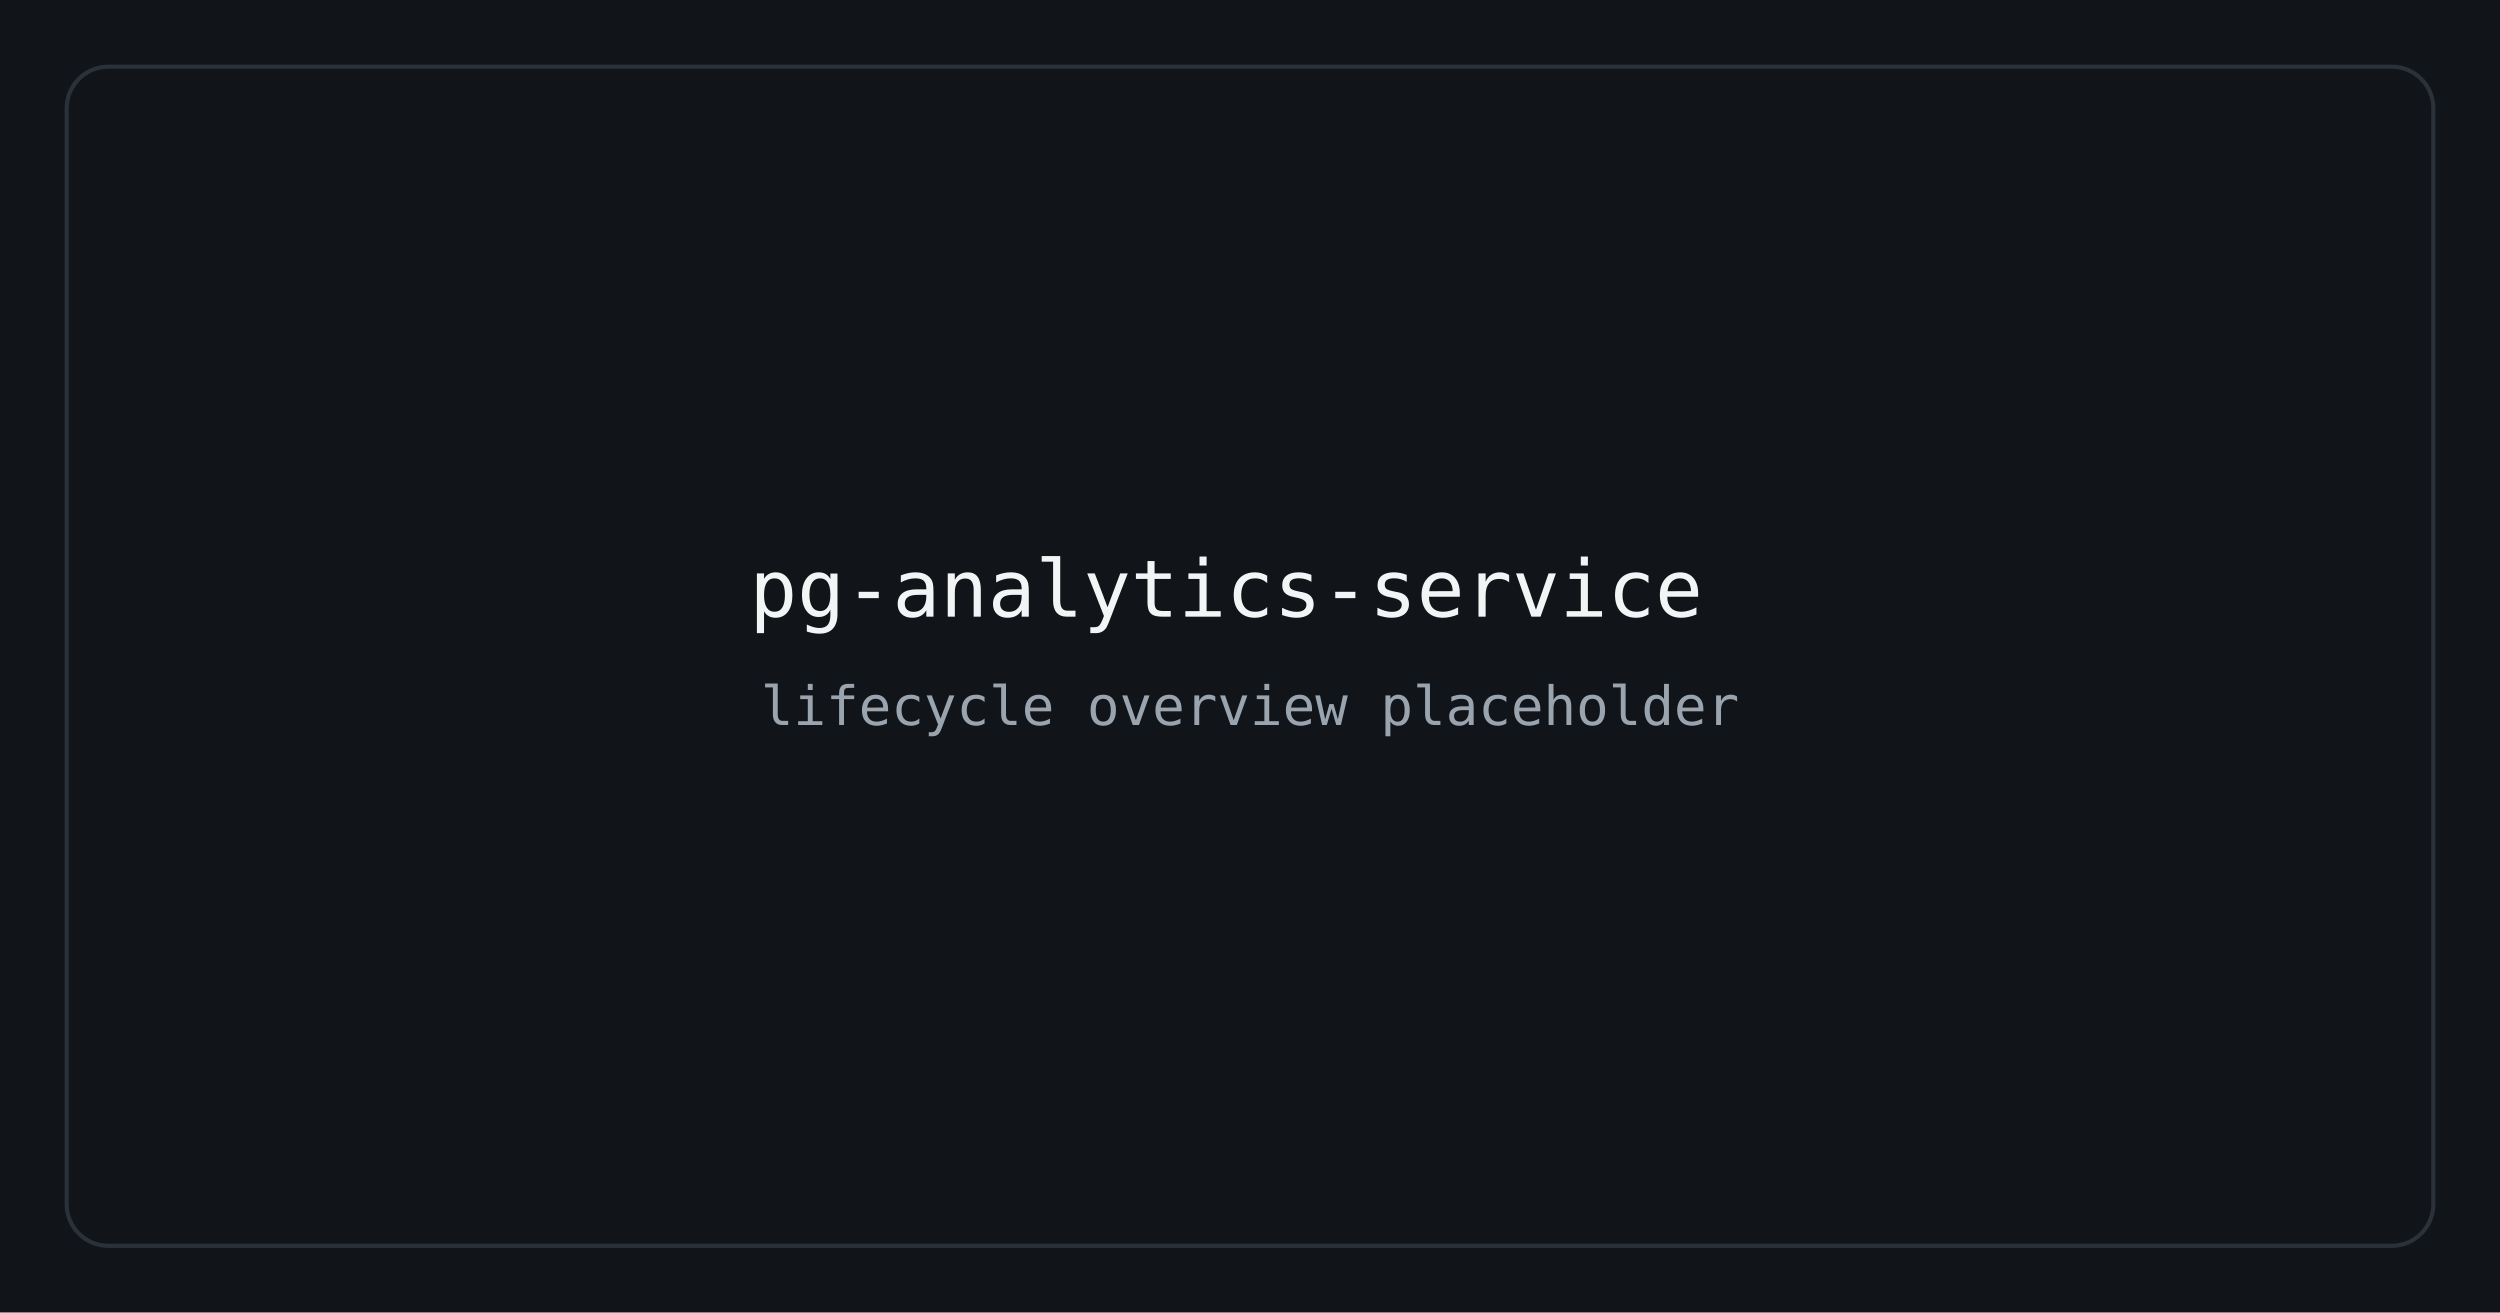
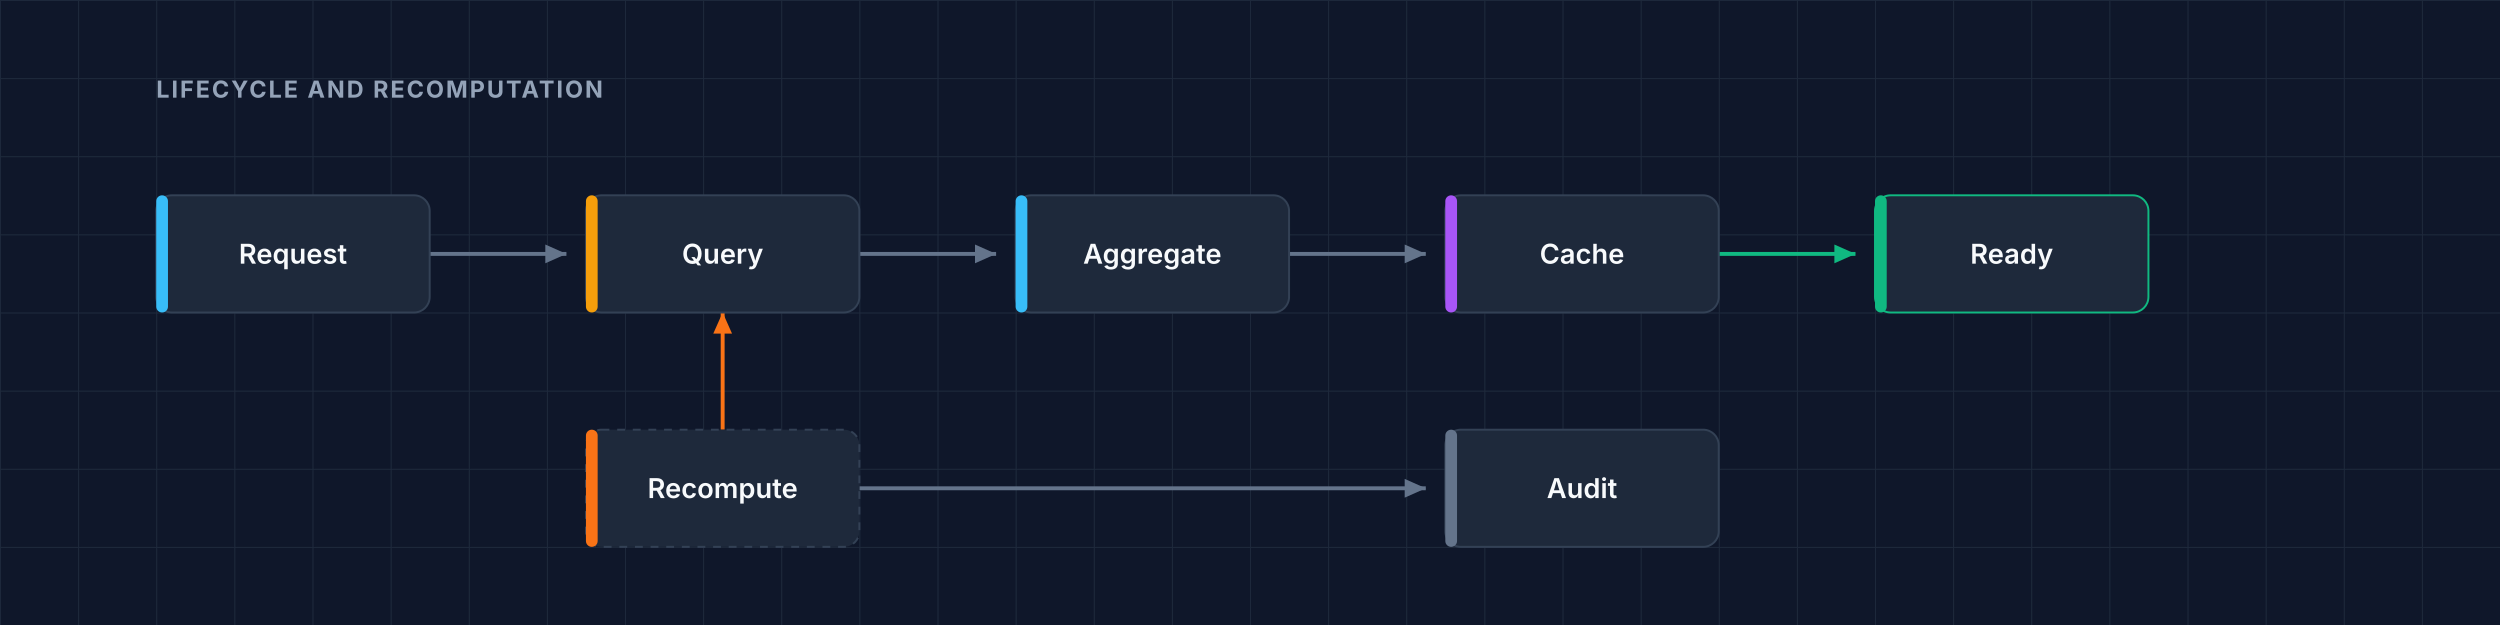
- <svg xmlns="http://www.w3.org/2000/svg" viewBox="0 0 1200 630" role="img" aria-labelledby="title desc">
-   <rect width="1200" height="630" fill="#111418" />
-   <rect x="32" y="32" width="1136" height="566" rx="20" fill="none" stroke="#2a3139" stroke-width="2" />
-   <text x="600" y="296" fill="#f3f4f6" font-family="ui-monospace, SFMono-Regular, Menlo, monospace" font-size="38" text-anchor="middle">
-     <tspan x="600" dy="0">pg-analytics-service</tspan>
-     <tspan x="600" dy="52" fill="#9aa4af" font-size="26">lifecycle overview placeholder</tspan>
-   </text>
+ <svg xmlns="http://www.w3.org/2000/svg" viewBox="0 0 1280 320" width="1280" height="320">
+   <defs>
+     <pattern id="lc-grid" width="40" height="40" patternUnits="userSpaceOnUse">
+       <path d="M 40 0 L 0 0 0 40" fill="none" stroke="#1E293B" stroke-width="1" />
+     </pattern>
+     <marker id="arrow-neutral" viewBox="0 0 10 10" refX="9" refY="5" markerWidth="6" markerHeight="6" orient="auto">
+       <path d="M 0 1 L 9 5 L 0 9 z" fill="#64748B" />
+     </marker>
+     <marker id="arrow-success" viewBox="0 0 10 10" refX="9" refY="5" markerWidth="6" markerHeight="6" orient="auto">
+       <path d="M 0 1 L 9 5 L 0 9 z" fill="#10B981" />
+     </marker>
+     <marker id="arrow-recompute" viewBox="0 0 10 10" refX="9" refY="5" markerWidth="6" markerHeight="6" orient="auto">
+       <path d="M 0 1 L 9 5 L 0 9 z" fill="#F97316" />
+     </marker>
+   </defs>
+   <rect width="1280" height="320" fill="#0F172A" />
+   <rect width="1280" height="320" fill="url(#lc-grid)" />
+   <text x="80" y="50" fill="#94A3B8" font-size="12" font-family="system-ui, -apple-system, sans-serif" font-weight="700" letter-spacing="1">LIFECYCLE AND RECOMPUTATION</text>
+   <path d="M 220 130 L 290 130" stroke="#64748B" stroke-width="2" marker-end="url(#arrow-neutral)" />
+   <path d="M 440 130 L 510 130" stroke="#64748B" stroke-width="2" marker-end="url(#arrow-neutral)" />
+   <path d="M 660 130 L 730 130" stroke="#64748B" stroke-width="2" marker-end="url(#arrow-neutral)" />
+   <path d="M 880 130 L 950 130" stroke="#10B981" stroke-width="2" marker-end="url(#arrow-success)" />
+   <path d="M 370 220 L 370 160" stroke="#F97316" stroke-width="2" marker-end="url(#arrow-recompute)" />
+   <path d="M 440 250 L 730 250" stroke="#64748B" stroke-width="2" marker-end="url(#arrow-neutral)" />
+   <g transform="translate(80, 100)">
+     <rect width="140" height="60" fill="#1E293B" stroke="#334155" stroke-width="1" rx="8" />
+     <rect width="6" height="60" fill="#38BDF8" rx="3" />
+     <text x="70" y="35" fill="#F8FAFC" font-size="14" font-family="system-ui, -apple-system, sans-serif" font-weight="600" text-anchor="middle">Request</text>
+   </g>
+   <g transform="translate(300, 100)">
+     <rect width="140" height="60" fill="#1E293B" stroke="#334155" stroke-width="1" rx="8" />
+     <rect width="6" height="60" fill="#F59E0B" rx="3" />
+     <text x="70" y="35" fill="#F8FAFC" font-size="14" font-family="system-ui, -apple-system, sans-serif" font-weight="600" text-anchor="middle">Query</text>
+   </g>
+   <g transform="translate(520, 100)">
+     <rect width="140" height="60" fill="#1E293B" stroke="#334155" stroke-width="1" rx="8" />
+     <rect width="6" height="60" fill="#38BDF8" rx="3" />
+     <text x="70" y="35" fill="#F8FAFC" font-size="14" font-family="system-ui, -apple-system, sans-serif" font-weight="600" text-anchor="middle">Aggregate</text>
+   </g>
+   <g transform="translate(740, 100)">
+     <rect width="140" height="60" fill="#1E293B" stroke="#334155" stroke-width="1" rx="8" />
+     <rect width="6" height="60" fill="#A855F7" rx="3" />
+     <text x="70" y="35" fill="#F8FAFC" font-size="14" font-family="system-ui, -apple-system, sans-serif" font-weight="600" text-anchor="middle">Cache</text>
+   </g>
+   <g transform="translate(960, 100)">
+     <rect width="140" height="60" fill="#1E293B" stroke="#10B981" stroke-width="1" rx="8" />
+     <rect width="6" height="60" fill="#10B981" rx="3" />
+     <text x="70" y="35" fill="#F8FAFC" font-size="14" font-family="system-ui, -apple-system, sans-serif" font-weight="600" text-anchor="middle">Ready</text>
+   </g>
+   <g transform="translate(300, 220)">
+     <rect width="140" height="60" fill="#1E293B" stroke="#334155" stroke-width="1" rx="8" stroke-dasharray="4,4" />
+     <rect width="6" height="60" fill="#F97316" rx="3" />
+     <text x="70" y="35" fill="#F8FAFC" font-size="14" font-family="system-ui, -apple-system, sans-serif" font-weight="600" text-anchor="middle">Recompute</text>
+   </g>
+   <g transform="translate(740, 220)">
+     <rect width="140" height="60" fill="#1E293B" stroke="#334155" stroke-width="1" rx="8" />
+     <rect width="6" height="60" fill="#64748B" rx="3" />
+     <text x="70" y="35" fill="#F8FAFC" font-size="14" font-family="system-ui, -apple-system, sans-serif" font-weight="600" text-anchor="middle">Audit</text>
+   </g>
</svg>
